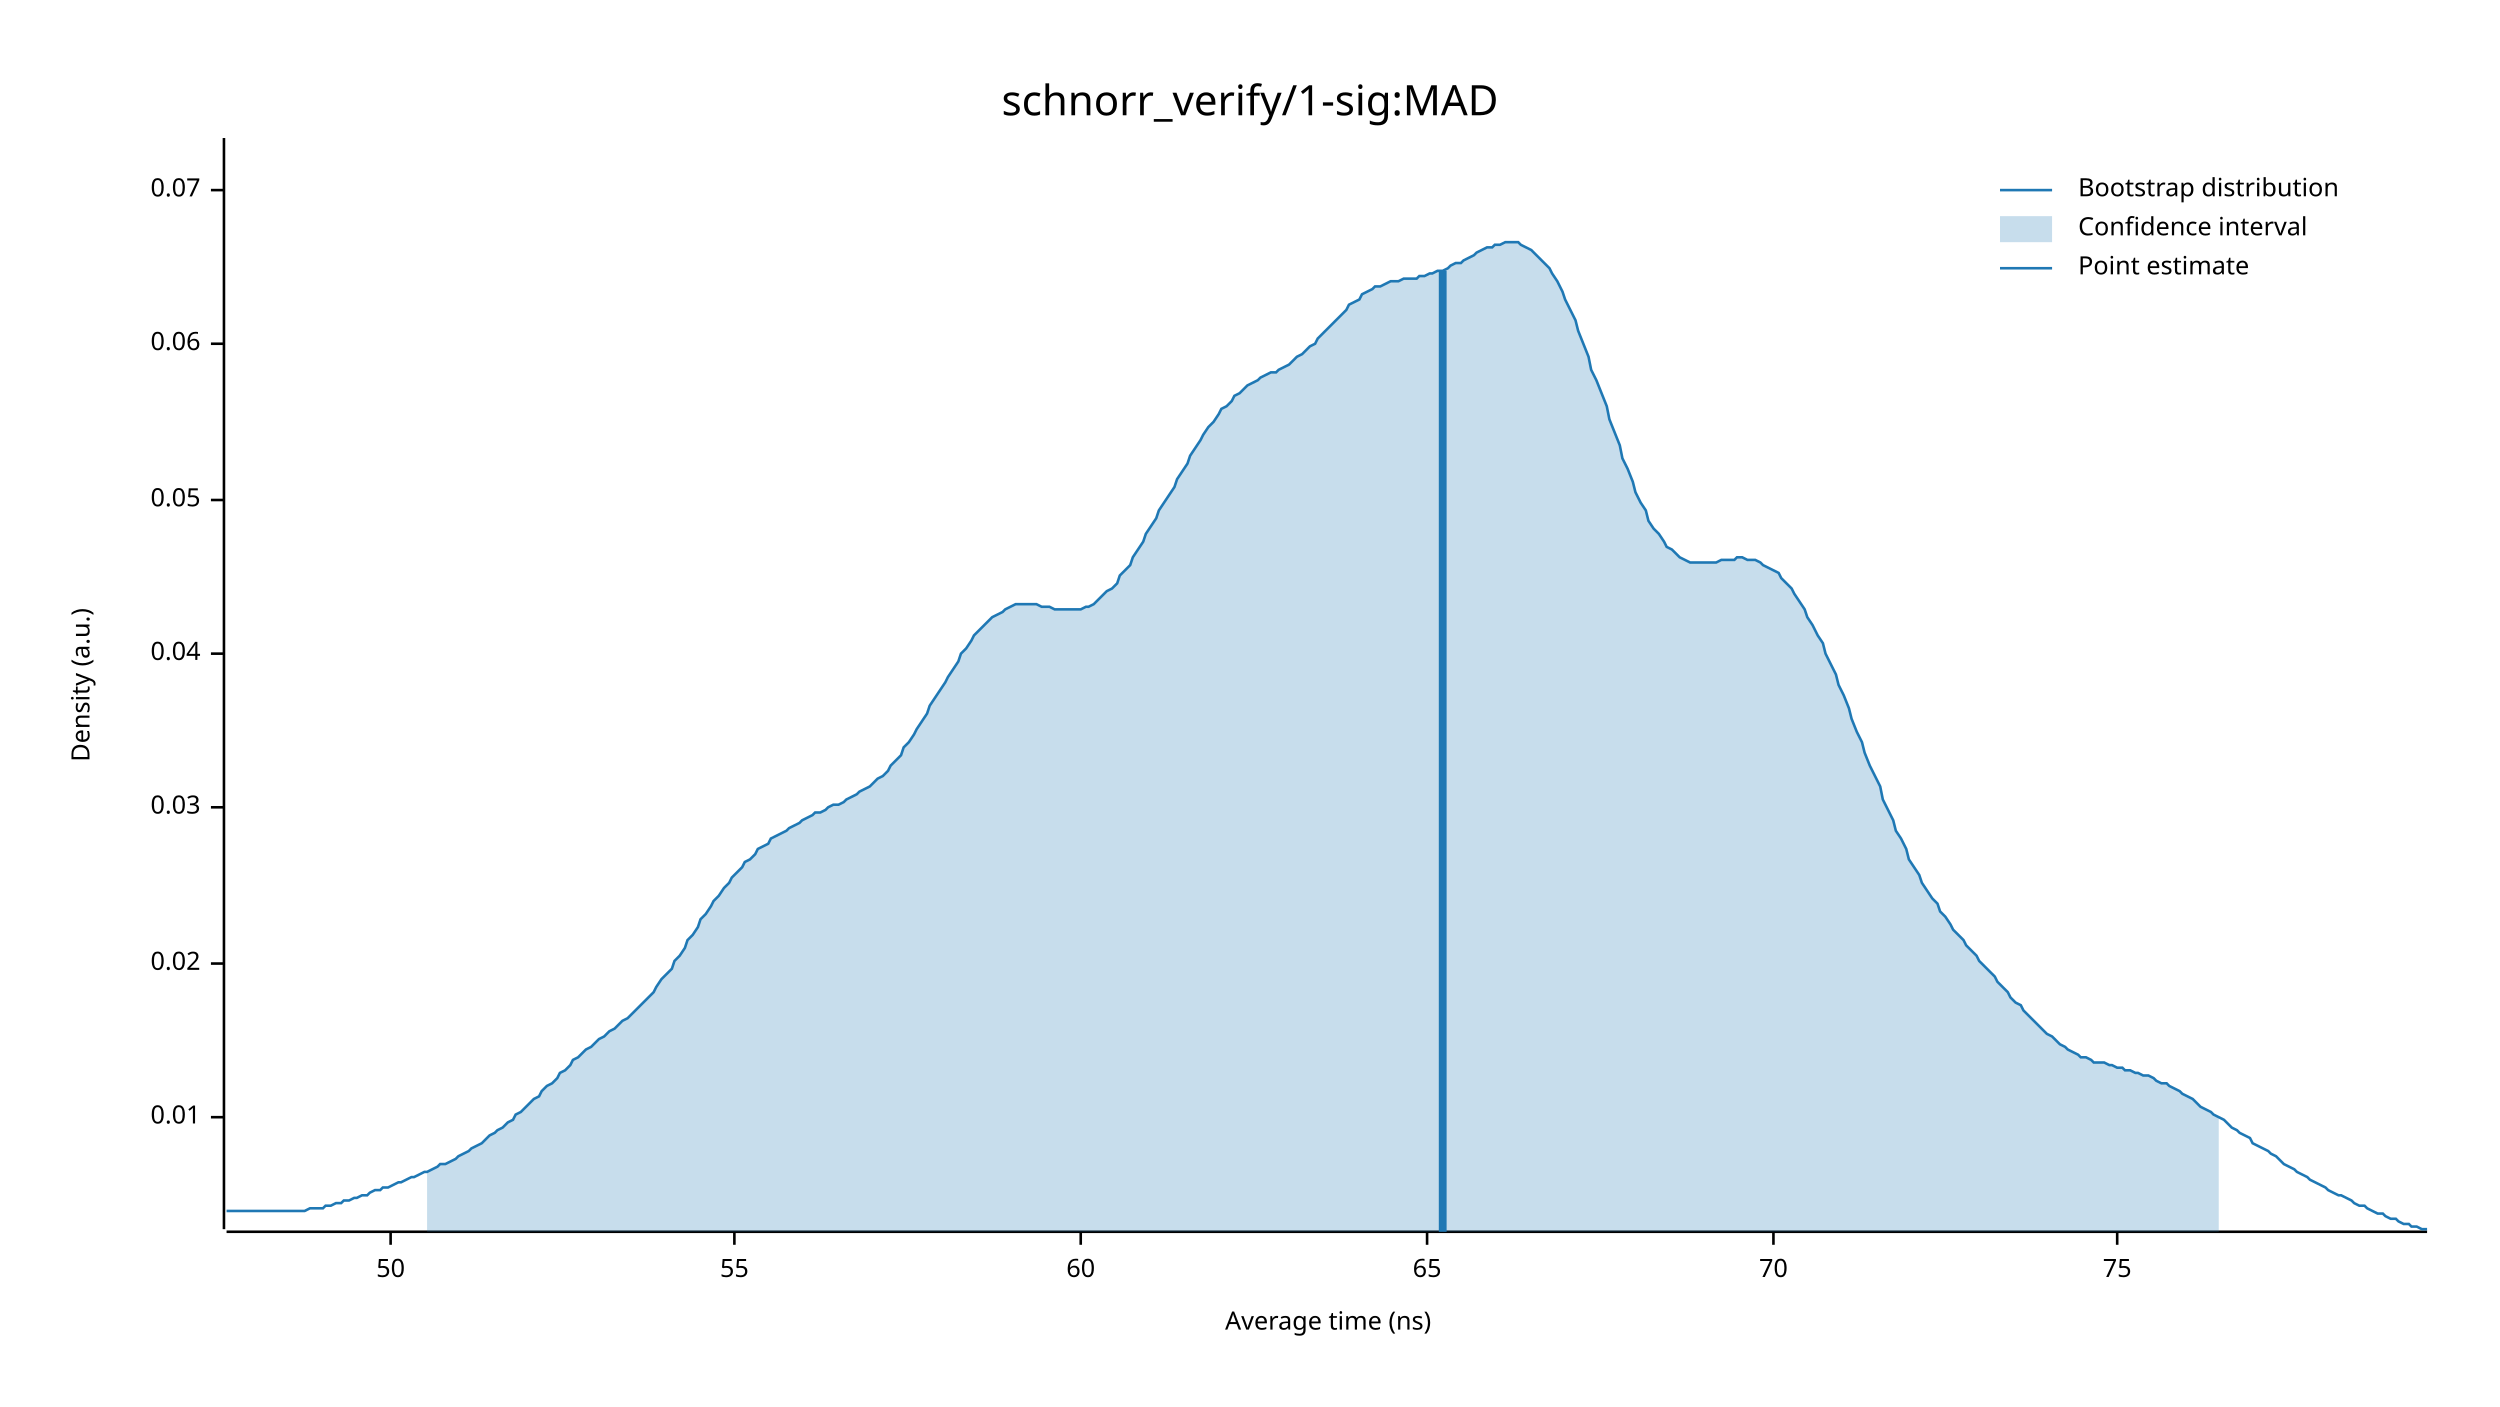
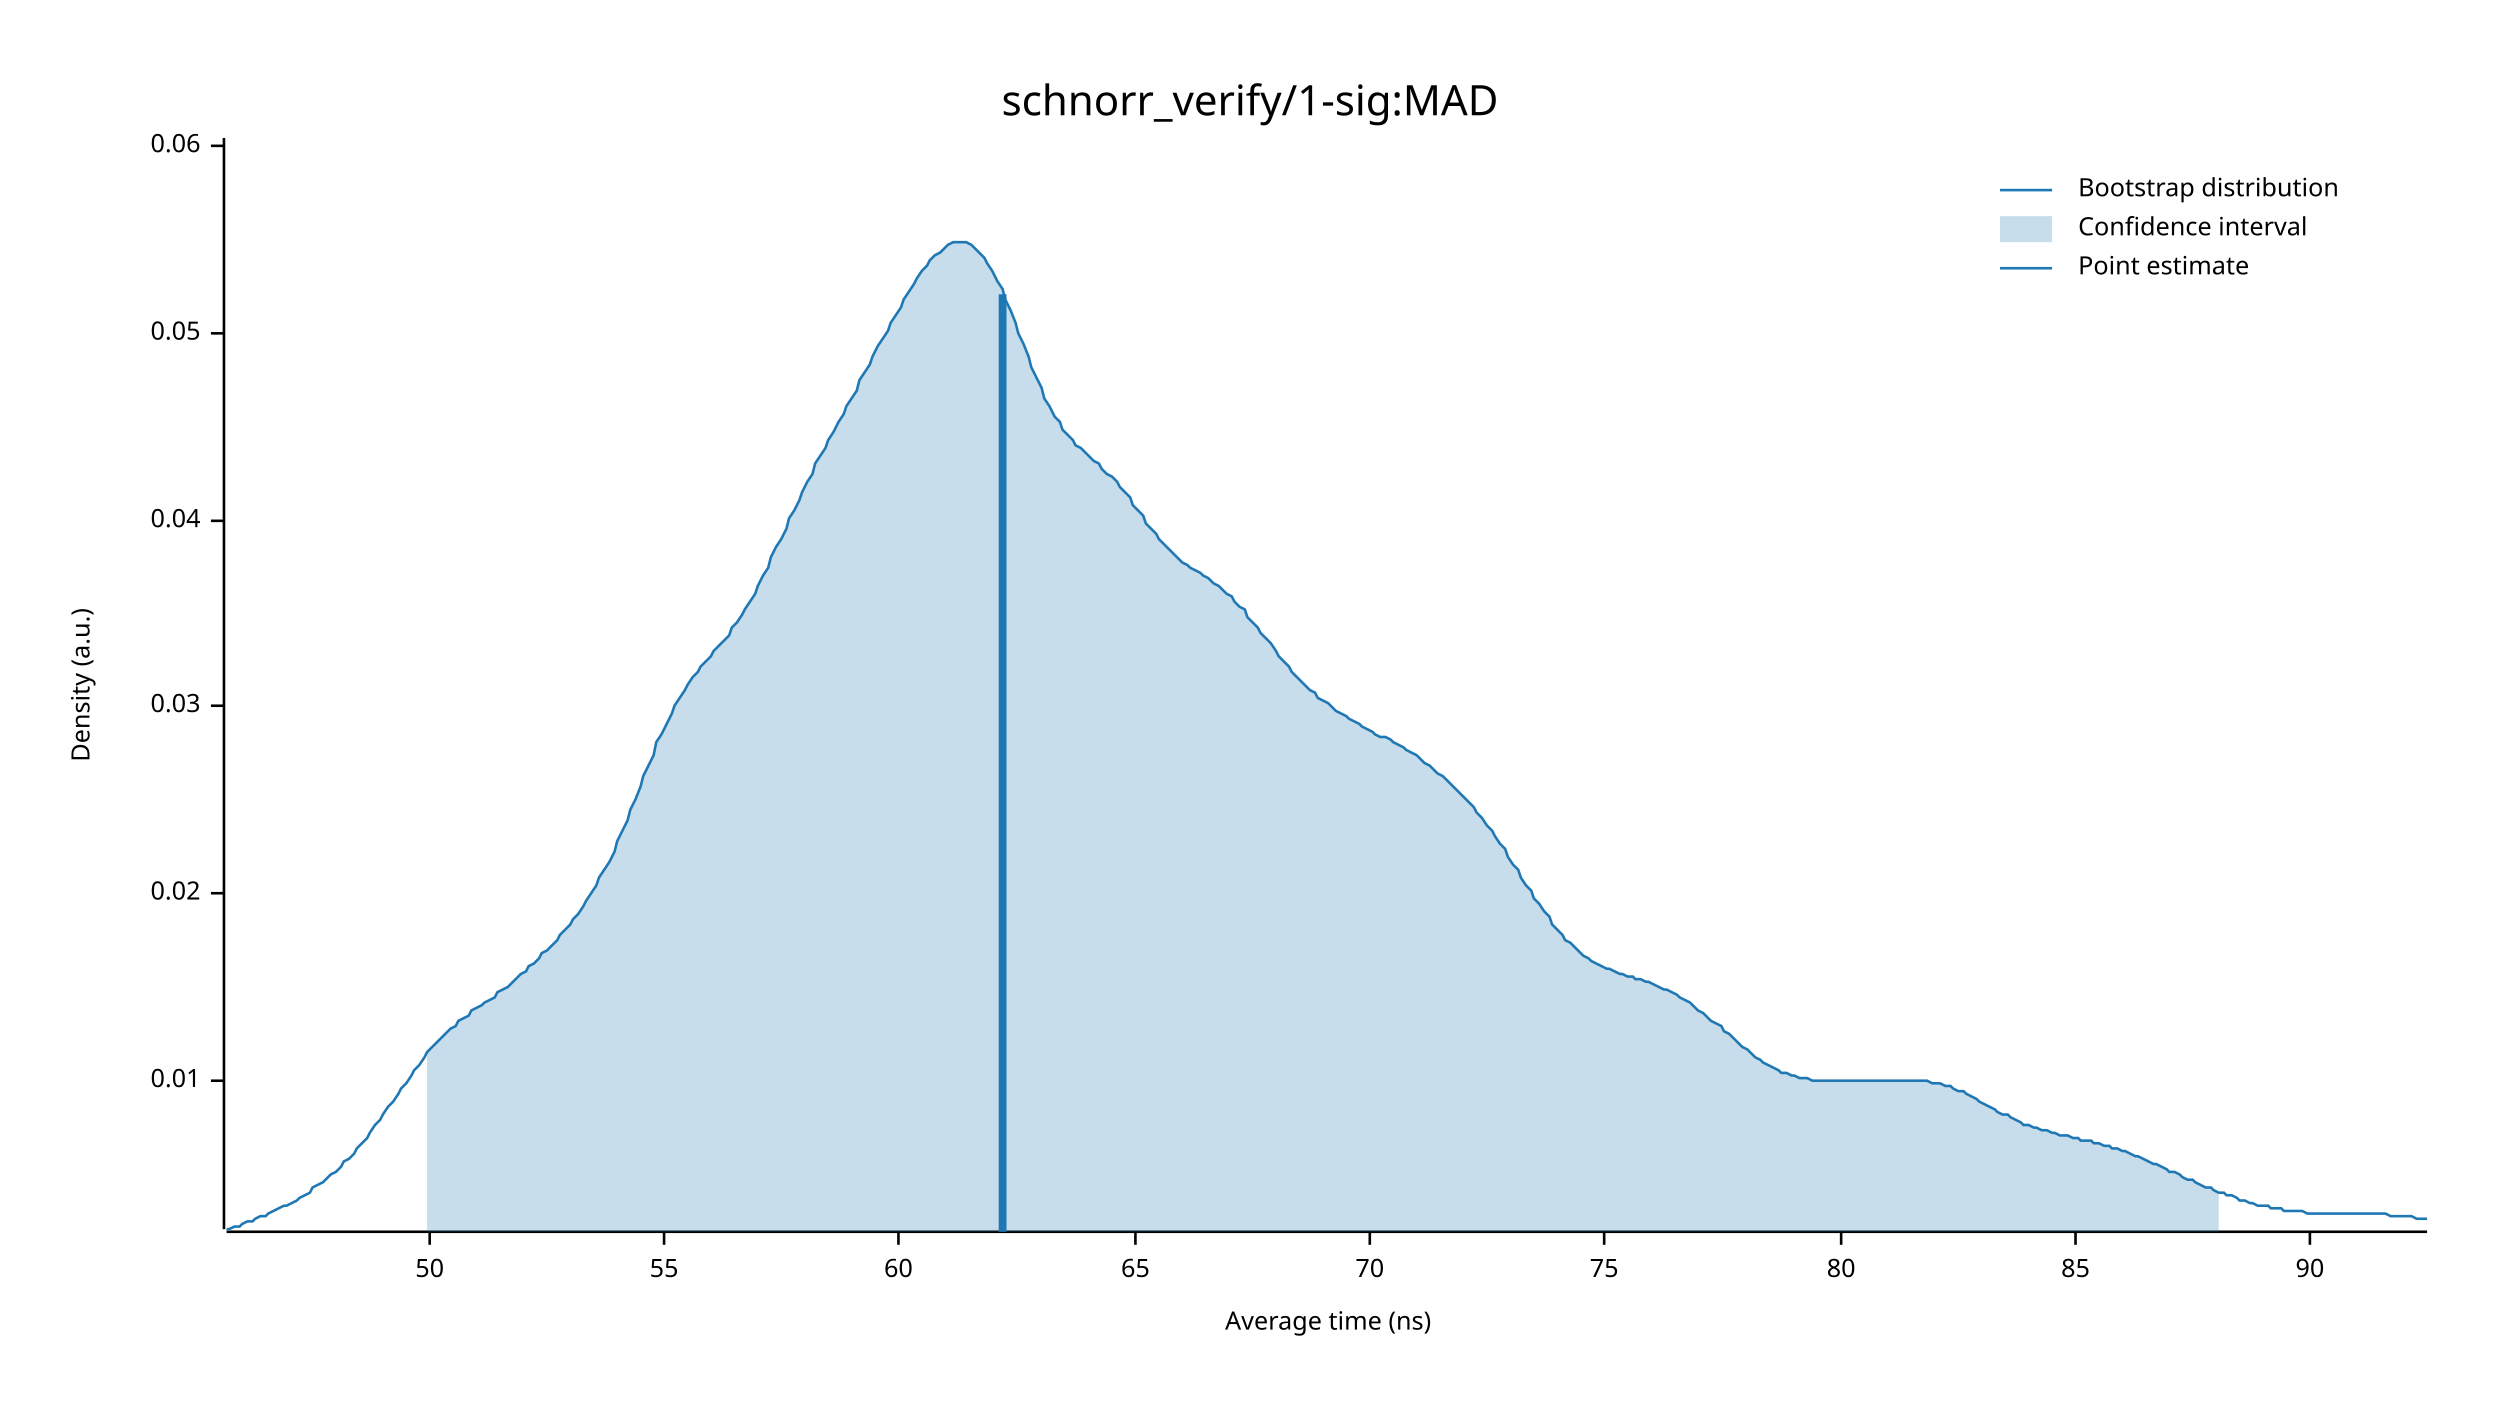
<svg xmlns="http://www.w3.org/2000/svg" width="960" height="540" viewBox="0 0 960 540">
  <text x="480" y="32" dy="0.76em" text-anchor="middle" font-family="sans-serif" font-size="16.129" opacity="1" fill="#000000">
schnorr_verify/1-sig:MAD
</text>
  <text x="27" y="263" dy="0.76em" text-anchor="middle" font-family="sans-serif" font-size="9.677" opacity="1" fill="#000000" transform="rotate(270, 27, 263)">
Density (a.u.)
</text>
  <text x="510" y="513" dy="-0.5ex" text-anchor="middle" font-family="sans-serif" font-size="9.677" opacity="1" fill="#000000">
Average time (ns)
</text>
  <polyline fill="none" opacity="1" stroke="#000000" stroke-width="1" points="86,53 86,472 " />
-   <text x="77" y="429" dy="0.5ex" text-anchor="end" font-family="sans-serif" font-size="9.677" opacity="1" fill="#000000">
+   <text x="77" y="415" dy="0.5ex" text-anchor="end" font-family="sans-serif" font-size="9.677" opacity="1" fill="#000000">
0.01
</text>
-   <polyline fill="none" opacity="1" stroke="#000000" stroke-width="1" points="81,429 86,429 " />
-   <text x="77" y="370" dy="0.5ex" text-anchor="end" font-family="sans-serif" font-size="9.677" opacity="1" fill="#000000">
+   <polyline fill="none" opacity="1" stroke="#000000" stroke-width="1" points="81,415 86,415 " />
+   <text x="77" y="343" dy="0.5ex" text-anchor="end" font-family="sans-serif" font-size="9.677" opacity="1" fill="#000000">
0.02
</text>
-   <polyline fill="none" opacity="1" stroke="#000000" stroke-width="1" points="81,370 86,370 " />
-   <text x="77" y="310" dy="0.5ex" text-anchor="end" font-family="sans-serif" font-size="9.677" opacity="1" fill="#000000">
+   <polyline fill="none" opacity="1" stroke="#000000" stroke-width="1" points="81,343 86,343 " />
+   <text x="77" y="271" dy="0.5ex" text-anchor="end" font-family="sans-serif" font-size="9.677" opacity="1" fill="#000000">
0.03
</text>
-   <polyline fill="none" opacity="1" stroke="#000000" stroke-width="1" points="81,310 86,310 " />
-   <text x="77" y="251" dy="0.5ex" text-anchor="end" font-family="sans-serif" font-size="9.677" opacity="1" fill="#000000">
+   <polyline fill="none" opacity="1" stroke="#000000" stroke-width="1" points="81,271 86,271 " />
+   <text x="77" y="200" dy="0.5ex" text-anchor="end" font-family="sans-serif" font-size="9.677" opacity="1" fill="#000000">
0.04
</text>
-   <polyline fill="none" opacity="1" stroke="#000000" stroke-width="1" points="81,251 86,251 " />
-   <text x="77" y="192" dy="0.5ex" text-anchor="end" font-family="sans-serif" font-size="9.677" opacity="1" fill="#000000">
+   <polyline fill="none" opacity="1" stroke="#000000" stroke-width="1" points="81,200 86,200 " />
+   <text x="77" y="128" dy="0.5ex" text-anchor="end" font-family="sans-serif" font-size="9.677" opacity="1" fill="#000000">
0.05
</text>
-   <polyline fill="none" opacity="1" stroke="#000000" stroke-width="1" points="81,192 86,192 " />
-   <text x="77" y="132" dy="0.5ex" text-anchor="end" font-family="sans-serif" font-size="9.677" opacity="1" fill="#000000">
+   <polyline fill="none" opacity="1" stroke="#000000" stroke-width="1" points="81,128 86,128 " />
+   <text x="77" y="56" dy="0.5ex" text-anchor="end" font-family="sans-serif" font-size="9.677" opacity="1" fill="#000000">
0.06
</text>
-   <polyline fill="none" opacity="1" stroke="#000000" stroke-width="1" points="81,132 86,132 " />
-   <text x="77" y="73" dy="0.5ex" text-anchor="end" font-family="sans-serif" font-size="9.677" opacity="1" fill="#000000">
- 0.07
- </text>
-   <polyline fill="none" opacity="1" stroke="#000000" stroke-width="1" points="81,73 86,73 " />
+   <polyline fill="none" opacity="1" stroke="#000000" stroke-width="1" points="81,56 86,56 " />
  <polyline fill="none" opacity="1" stroke="#000000" stroke-width="1" points="87,473 932,473 " />
-   <text x="150" y="483" dy="0.76em" text-anchor="middle" font-family="sans-serif" font-size="9.677" opacity="1" fill="#000000">
+   <text x="165" y="483" dy="0.76em" text-anchor="middle" font-family="sans-serif" font-size="9.677" opacity="1" fill="#000000">
50
</text>
-   <polyline fill="none" opacity="1" stroke="#000000" stroke-width="1" points="150,473 150,478 " />
-   <text x="282" y="483" dy="0.76em" text-anchor="middle" font-family="sans-serif" font-size="9.677" opacity="1" fill="#000000">
+   <polyline fill="none" opacity="1" stroke="#000000" stroke-width="1" points="165,473 165,478 " />
+   <text x="255" y="483" dy="0.76em" text-anchor="middle" font-family="sans-serif" font-size="9.677" opacity="1" fill="#000000">
55
</text>
-   <polyline fill="none" opacity="1" stroke="#000000" stroke-width="1" points="282,473 282,478 " />
-   <text x="415" y="483" dy="0.76em" text-anchor="middle" font-family="sans-serif" font-size="9.677" opacity="1" fill="#000000">
+   <polyline fill="none" opacity="1" stroke="#000000" stroke-width="1" points="255,473 255,478 " />
+   <text x="345" y="483" dy="0.76em" text-anchor="middle" font-family="sans-serif" font-size="9.677" opacity="1" fill="#000000">
60
</text>
-   <polyline fill="none" opacity="1" stroke="#000000" stroke-width="1" points="415,473 415,478 " />
-   <text x="548" y="483" dy="0.76em" text-anchor="middle" font-family="sans-serif" font-size="9.677" opacity="1" fill="#000000">
+   <polyline fill="none" opacity="1" stroke="#000000" stroke-width="1" points="345,473 345,478 " />
+   <text x="436" y="483" dy="0.76em" text-anchor="middle" font-family="sans-serif" font-size="9.677" opacity="1" fill="#000000">
65
</text>
-   <polyline fill="none" opacity="1" stroke="#000000" stroke-width="1" points="548,473 548,478 " />
-   <text x="681" y="483" dy="0.76em" text-anchor="middle" font-family="sans-serif" font-size="9.677" opacity="1" fill="#000000">
+   <polyline fill="none" opacity="1" stroke="#000000" stroke-width="1" points="436,473 436,478 " />
+   <text x="526" y="483" dy="0.76em" text-anchor="middle" font-family="sans-serif" font-size="9.677" opacity="1" fill="#000000">
70
</text>
-   <polyline fill="none" opacity="1" stroke="#000000" stroke-width="1" points="681,473 681,478 " />
-   <text x="813" y="483" dy="0.76em" text-anchor="middle" font-family="sans-serif" font-size="9.677" opacity="1" fill="#000000">
+   <polyline fill="none" opacity="1" stroke="#000000" stroke-width="1" points="526,473 526,478 " />
+   <text x="616" y="483" dy="0.76em" text-anchor="middle" font-family="sans-serif" font-size="9.677" opacity="1" fill="#000000">
75
</text>
-   <polyline fill="none" opacity="1" stroke="#000000" stroke-width="1" points="813,473 813,478 " />
-   <polyline fill="none" opacity="1" stroke="#1F78B4" stroke-width="1" points="87,465 88,465 90,465 92,465 93,465 95,465 97,465 98,465 100,465 102,465 103,465 105,465 107,465 109,465 110,465 112,465 114,465 115,465 117,465 119,464 120,464 122,464 124,464 125,463 127,463 129,462 131,462 132,461 134,461 136,460 137,460 139,459 141,459 142,458 144,457 146,457 147,456 149,456 151,455 153,454 154,454 156,453 158,452 159,452 161,451 163,450 164,450 166,449 168,448 169,447 171,447 173,446 175,445 176,444 178,443 180,442 181,441 183,440 185,439 186,438 188,436 190,435 191,434 193,433 195,431 197,430 198,428 200,427 202,425 203,424 205,422 207,421 208,419 210,417 212,416 214,414 215,412 217,411 219,409 220,407 222,406 224,404 225,403 227,402 229,400 230,399 232,398 234,396 236,395 237,394 239,392 241,391 242,390 244,388 246,386 247,385 249,383 251,381 252,379 254,376 256,374 258,372 259,369 261,367 263,364 264,361 266,359 268,356 269,353 271,351 273,348 274,346 276,344 278,341 280,339 281,337 283,335 285,333 286,331 288,330 290,328 291,326 293,325 295,324 296,322 298,321 300,320 302,319 303,318 305,317 307,316 308,315 310,314 312,313 313,312 315,312 317,311 318,310 320,309 322,309 324,308 325,307 327,306 329,305 330,304 332,303 334,302 335,301 337,299 339,298 341,296 342,294 344,292 346,290 347,287 349,285 351,282 352,280 354,277 356,274 357,271 359,268 361,265 363,262 364,260 366,257 368,254 369,251 371,249 373,246 374,244 376,242 378,240 379,239 381,237 383,236 385,235 386,234 388,233 390,232 391,232 393,232 395,232 396,232 398,232 400,233 401,233 403,233 405,234 407,234 408,234 410,234 412,234 413,234 415,234 417,233 418,233 420,232 422,230 423,229 425,227 427,226 429,224 430,221 432,219 434,217 435,214 437,211 439,208 440,205 442,202 444,199 445,196 447,193 449,190 451,187 452,184 454,181 456,178 457,175 459,172 461,169 462,167 464,164 466,162 468,159 469,157 471,156 473,154 474,152 476,151 478,149 479,148 481,147 483,146 484,145 486,144 488,143 490,143 491,142 493,141 495,140 496,139 498,137 500,136 501,135 503,133 505,132 506,130 508,128 510,126 512,124 513,123 515,121 517,119 518,117 520,116 522,115 523,113 525,112 527,111 528,110 530,110 532,109 534,108 535,108 537,108 539,107 540,107 542,107 544,107 545,106 547,106 549,105 550,105 552,104 554,104 556,103 557,102 559,101 561,101 562,100 564,99 566,98 567,97 569,96 571,95 573,95 574,94 576,94 578,93 579,93 581,93 583,93 584,94 586,95 588,96 589,97 591,99 593,101 595,103 596,105 598,108 600,112 601,115 603,119 605,123 606,127 608,132 610,137 611,142 613,146 615,151 617,156 618,161 620,166 622,171 623,176 625,180 627,185 628,189 630,193 632,196 633,200 635,203 637,205 639,208 640,210 642,211 644,213 645,214 647,215 649,216 650,216 652,216 654,216 655,216 657,216 659,216 661,215 662,215 664,215 666,215 667,214 669,214 671,215 672,215 674,215 676,216 677,217 679,218 681,219 683,220 684,222 686,224 688,226 689,228 691,231 693,234 694,237 696,240 698,244 700,247 701,251 703,255 705,259 706,263 708,267 710,272 711,276 713,281 715,285 716,289 718,294 720,298 722,302 723,307 725,311 727,315 728,319 730,322 732,326 733,330 735,333 737,336 738,339 740,342 742,345 744,347 745,350 747,352 749,355 750,357 752,359 754,361 755,363 757,365 759,367 760,369 762,371 764,373 766,375 767,377 769,379 771,381 772,383 774,385 776,386 777,388 779,390 781,392 782,393 784,395 786,397 788,398 789,399 791,401 793,402 794,403 796,404 798,405 799,406 801,406 803,407 804,408 806,408 808,408 810,409 811,409 813,410 815,410 816,411 818,411 820,412 821,412 823,413 825,413 827,414 828,415 830,416 832,416 833,417 835,418 837,419 838,420 840,421 842,422 843,423 845,425 847,426 849,427 850,428 852,429 854,430 855,431 857,433 859,434 860,435 862,436 864,437 865,439 867,440 869,441 871,442 872,443 874,444 876,446 877,447 879,448 881,449 882,450 884,451 886,452 887,453 889,454 891,455 893,456 894,457 896,458 898,459 899,459 901,460 903,461 904,462 906,463 908,463 909,464 911,465 913,466 915,466 916,467 918,468 920,468 921,469 923,470 925,470 926,471 928,471 930,472 932,472 " />
-   <polygon opacity="0.25" fill="#1F78B4" points="164,450 166,449 168,448 169,447 171,447 173,446 175,445 176,444 178,443 180,442 181,441 183,440 185,439 186,438 188,436 190,435 191,434 193,433 195,431 197,430 198,428 200,427 202,425 203,424 205,422 207,421 208,419 210,417 212,416 214,414 215,412 217,411 219,409 220,407 222,406 224,404 225,403 227,402 229,400 230,399 232,398 234,396 236,395 237,394 239,392 241,391 242,390 244,388 246,386 247,385 249,383 251,381 252,379 254,376 256,374 258,372 259,369 261,367 263,364 264,361 266,359 268,356 269,353 271,351 273,348 274,346 276,344 278,341 280,339 281,337 283,335 285,333 286,331 288,330 290,328 291,326 293,325 295,324 296,322 298,321 300,320 302,319 303,318 305,317 307,316 308,315 310,314 312,313 313,312 315,312 317,311 318,310 320,309 322,309 324,308 325,307 327,306 329,305 330,304 332,303 334,302 335,301 337,299 339,298 341,296 342,294 344,292 346,290 347,287 349,285 351,282 352,280 354,277 356,274 357,271 359,268 361,265 363,262 364,260 366,257 368,254 369,251 371,249 373,246 374,244 376,242 378,240 379,239 381,237 383,236 385,235 386,234 388,233 390,232 391,232 393,232 395,232 396,232 398,232 400,233 401,233 403,233 405,234 407,234 408,234 410,234 412,234 413,234 415,234 417,233 418,233 420,232 422,230 423,229 425,227 427,226 429,224 430,221 432,219 434,217 435,214 437,211 439,208 440,205 442,202 444,199 445,196 447,193 449,190 451,187 452,184 454,181 456,178 457,175 459,172 461,169 462,167 464,164 466,162 468,159 469,157 471,156 473,154 474,152 476,151 478,149 479,148 481,147 483,146 484,145 486,144 488,143 490,143 491,142 493,141 495,140 496,139 498,137 500,136 501,135 503,133 505,132 506,130 508,128 510,126 512,124 513,123 515,121 517,119 518,117 520,116 522,115 523,113 525,112 527,111 528,110 530,110 532,109 534,108 535,108 537,108 539,107 540,107 542,107 544,107 545,106 547,106 549,105 550,105 552,104 554,104 556,103 557,102 559,101 561,101 562,100 564,99 566,98 567,97 569,96 571,95 573,95 574,94 576,94 578,93 579,93 581,93 583,93 584,94 586,95 588,96 589,97 591,99 593,101 595,103 596,105 598,108 600,112 601,115 603,119 605,123 606,127 608,132 610,137 611,142 613,146 615,151 617,156 618,161 620,166 622,171 623,176 625,180 627,185 628,189 630,193 632,196 633,200 635,203 637,205 639,208 640,210 642,211 644,213 645,214 647,215 649,216 650,216 652,216 654,216 655,216 657,216 659,216 661,215 662,215 664,215 666,215 667,214 669,214 671,215 672,215 674,215 676,216 677,217 679,218 681,219 683,220 684,222 686,224 688,226 689,228 691,231 693,234 694,237 696,240 698,244 700,247 701,251 703,255 705,259 706,263 708,267 710,272 711,276 713,281 715,285 716,289 718,294 720,298 722,302 723,307 725,311 727,315 728,319 730,322 732,326 733,330 735,333 737,336 738,339 740,342 742,345 744,347 745,350 747,352 749,355 750,357 752,359 754,361 755,363 757,365 759,367 760,369 762,371 764,373 766,375 767,377 769,379 771,381 772,383 774,385 776,386 777,388 779,390 781,392 782,393 784,395 786,397 788,398 789,399 791,401 793,402 794,403 796,404 798,405 799,406 801,406 803,407 804,408 806,408 808,408 810,409 811,409 813,410 815,410 816,411 818,411 820,412 821,412 823,413 825,413 827,414 828,415 830,416 832,416 833,417 835,418 837,419 838,420 840,421 842,422 843,423 845,425 847,426 849,427 850,428 852,429 852,473 164,473 " />
-   <polyline fill="none" opacity="1" stroke="#1F78B4" stroke-width="3" points="554,473 554,104 " />
+   <polyline fill="none" opacity="1" stroke="#000000" stroke-width="1" points="616,473 616,478 " />
+   <text x="707" y="483" dy="0.76em" text-anchor="middle" font-family="sans-serif" font-size="9.677" opacity="1" fill="#000000">
+ 80
+ </text>
+   <polyline fill="none" opacity="1" stroke="#000000" stroke-width="1" points="707,473 707,478 " />
+   <text x="797" y="483" dy="0.76em" text-anchor="middle" font-family="sans-serif" font-size="9.677" opacity="1" fill="#000000">
+ 85
+ </text>
+   <polyline fill="none" opacity="1" stroke="#000000" stroke-width="1" points="797,473 797,478 " />
+   <text x="887" y="483" dy="0.76em" text-anchor="middle" font-family="sans-serif" font-size="9.677" opacity="1" fill="#000000">
+ 90
+ </text>
+   <polyline fill="none" opacity="1" stroke="#000000" stroke-width="1" points="887,473 887,478 " />
+   <polyline fill="none" opacity="1" stroke="#1F78B4" stroke-width="1" points="87,472 88,472 90,471 92,471 93,470 95,469 97,469 98,468 100,467 102,467 103,466 105,465 107,464 109,463 110,463 112,462 114,461 115,460 117,459 119,458 120,456 122,455 124,454 125,453 127,451 129,450 131,448 132,446 134,445 136,443 137,441 139,439 141,437 142,435 144,432 146,430 147,428 149,425 151,423 153,420 154,418 156,416 158,413 159,411 161,409 163,406 164,404 166,402 168,400 169,399 171,397 173,395 175,394 176,392 178,391 180,390 181,388 183,387 185,386 186,385 188,384 190,383 191,381 193,380 195,379 197,377 198,376 200,374 202,373 203,371 205,370 207,368 208,366 210,365 212,363 214,361 215,359 217,357 219,355 220,353 222,351 224,348 225,346 227,343 229,340 230,337 232,334 234,331 236,327 237,323 239,319 241,315 242,311 244,307 246,302 247,298 249,294 251,290 252,285 254,282 256,278 258,274 259,271 261,268 263,265 264,263 266,260 268,258 269,256 271,254 273,252 274,250 276,248 278,246 280,244 281,241 283,239 285,236 286,234 288,231 290,228 291,225 293,221 295,218 296,214 298,210 300,207 302,203 303,199 305,196 307,192 308,189 310,185 312,182 313,178 315,175 317,172 318,169 320,166 322,162 324,159 325,156 327,153 329,150 330,146 332,143 334,140 335,137 337,133 339,130 341,127 342,124 344,121 346,118 347,115 349,112 351,109 352,107 354,104 356,102 357,100 359,98 361,97 363,95 364,94 366,93 368,93 369,93 371,93 373,94 374,95 376,97 378,99 379,101 381,104 383,108 385,111 386,115 388,119 390,124 391,128 393,132 395,137 396,141 398,145 400,149 401,153 403,156 405,160 407,162 408,165 410,167 412,169 413,171 415,172 417,174 418,175 420,177 422,178 423,180 425,182 427,183 429,185 430,187 432,189 434,191 435,194 437,196 439,198 440,201 442,203 444,205 445,207 447,209 449,211 451,213 452,214 454,216 456,217 457,218 459,219 461,220 462,221 464,222 466,224 468,225 469,226 471,228 473,229 474,231 476,233 478,234 479,237 481,239 483,241 484,243 486,245 488,247 490,250 491,252 493,254 495,256 496,258 498,260 500,262 501,263 503,265 505,266 506,268 508,269 510,270 512,272 513,273 515,274 517,275 518,276 520,277 522,278 523,279 525,280 527,281 528,282 530,283 532,283 534,284 535,285 537,286 539,287 540,288 542,289 544,290 545,291 547,293 549,294 550,295 552,297 554,298 556,300 557,301 559,303 561,305 562,306 564,308 566,310 567,312 569,314 571,317 573,319 574,321 576,324 578,326 579,329 581,332 583,334 584,337 586,340 588,342 589,345 591,347 593,350 595,352 596,355 598,357 600,359 601,361 603,362 605,364 606,365 608,367 610,368 611,369 613,370 615,371 617,372 618,372 620,373 622,374 623,374 625,375 627,375 628,376 630,376 632,377 633,377 635,378 637,379 639,380 640,380 642,381 644,382 645,383 647,384 649,385 650,386 652,388 654,389 655,390 657,392 659,393 661,394 662,396 664,397 666,399 667,400 669,402 671,403 672,404 674,406 676,407 677,408 679,409 681,410 683,411 684,412 686,412 688,413 689,413 691,414 693,414 694,414 696,415 698,415 700,415 701,415 703,415 705,415 706,415 708,415 710,415 711,415 713,415 715,415 716,415 718,415 720,415 722,415 723,415 725,415 727,415 728,415 730,415 732,415 733,415 735,415 737,415 738,415 740,415 742,416 744,416 745,416 747,417 749,417 750,418 752,419 754,419 755,420 757,421 759,422 760,423 762,424 764,425 766,426 767,427 769,428 771,428 772,429 774,430 776,431 777,432 779,432 781,433 782,433 784,434 786,434 788,435 789,435 791,436 793,436 794,436 796,437 798,437 799,438 801,438 803,438 804,439 806,439 808,440 810,440 811,441 813,441 815,442 816,442 818,443 820,444 821,444 823,445 825,446 827,447 828,447 830,448 832,449 833,450 835,450 837,451 838,452 840,453 842,453 843,454 845,455 847,456 849,456 850,457 852,458 854,458 855,459 857,459 859,460 860,461 862,461 864,462 865,462 867,463 869,463 871,463 872,464 874,464 876,464 877,465 879,465 881,465 882,465 884,465 886,466 887,466 889,466 891,466 893,466 894,466 896,466 898,466 899,466 901,466 903,466 904,466 906,466 908,466 909,466 911,466 913,466 915,466 916,466 918,467 920,467 921,467 923,467 925,467 926,467 928,468 930,468 932,468 " />
+   <polygon opacity="0.25" fill="#1F78B4" points="164,404 166,402 168,400 169,399 171,397 173,395 175,394 176,392 178,391 180,390 181,388 183,387 185,386 186,385 188,384 190,383 191,381 193,380 195,379 197,377 198,376 200,374 202,373 203,371 205,370 207,368 208,366 210,365 212,363 214,361 215,359 217,357 219,355 220,353 222,351 224,348 225,346 227,343 229,340 230,337 232,334 234,331 236,327 237,323 239,319 241,315 242,311 244,307 246,302 247,298 249,294 251,290 252,285 254,282 256,278 258,274 259,271 261,268 263,265 264,263 266,260 268,258 269,256 271,254 273,252 274,250 276,248 278,246 280,244 281,241 283,239 285,236 286,234 288,231 290,228 291,225 293,221 295,218 296,214 298,210 300,207 302,203 303,199 305,196 307,192 308,189 310,185 312,182 313,178 315,175 317,172 318,169 320,166 322,162 324,159 325,156 327,153 329,150 330,146 332,143 334,140 335,137 337,133 339,130 341,127 342,124 344,121 346,118 347,115 349,112 351,109 352,107 354,104 356,102 357,100 359,98 361,97 363,95 364,94 366,93 368,93 369,93 371,93 373,94 374,95 376,97 378,99 379,101 381,104 383,108 385,111 386,115 388,119 390,124 391,128 393,132 395,137 396,141 398,145 400,149 401,153 403,156 405,160 407,162 408,165 410,167 412,169 413,171 415,172 417,174 418,175 420,177 422,178 423,180 425,182 427,183 429,185 430,187 432,189 434,191 435,194 437,196 439,198 440,201 442,203 444,205 445,207 447,209 449,211 451,213 452,214 454,216 456,217 457,218 459,219 461,220 462,221 464,222 466,224 468,225 469,226 471,228 473,229 474,231 476,233 478,234 479,237 481,239 483,241 484,243 486,245 488,247 490,250 491,252 493,254 495,256 496,258 498,260 500,262 501,263 503,265 505,266 506,268 508,269 510,270 512,272 513,273 515,274 517,275 518,276 520,277 522,278 523,279 525,280 527,281 528,282 530,283 532,283 534,284 535,285 537,286 539,287 540,288 542,289 544,290 545,291 547,293 549,294 550,295 552,297 554,298 556,300 557,301 559,303 561,305 562,306 564,308 566,310 567,312 569,314 571,317 573,319 574,321 576,324 578,326 579,329 581,332 583,334 584,337 586,340 588,342 589,345 591,347 593,350 595,352 596,355 598,357 600,359 601,361 603,362 605,364 606,365 608,367 610,368 611,369 613,370 615,371 617,372 618,372 620,373 622,374 623,374 625,375 627,375 628,376 630,376 632,377 633,377 635,378 637,379 639,380 640,380 642,381 644,382 645,383 647,384 649,385 650,386 652,388 654,389 655,390 657,392 659,393 661,394 662,396 664,397 666,399 667,400 669,402 671,403 672,404 674,406 676,407 677,408 679,409 681,410 683,411 684,412 686,412 688,413 689,413 691,414 693,414 694,414 696,415 698,415 700,415 701,415 703,415 705,415 706,415 708,415 710,415 711,415 713,415 715,415 716,415 718,415 720,415 722,415 723,415 725,415 727,415 728,415 730,415 732,415 733,415 735,415 737,415 738,415 740,415 742,416 744,416 745,416 747,417 749,417 750,418 752,419 754,419 755,420 757,421 759,422 760,423 762,424 764,425 766,426 767,427 769,428 771,428 772,429 774,430 776,431 777,432 779,432 781,433 782,433 784,434 786,434 788,435 789,435 791,436 793,436 794,436 796,437 798,437 799,438 801,438 803,438 804,439 806,439 808,440 810,440 811,441 813,441 815,442 816,442 818,443 820,444 821,444 823,445 825,446 827,447 828,447 830,448 832,449 833,450 835,450 837,451 838,452 840,453 842,453 843,454 845,455 847,456 849,456 850,457 852,458 852,473 164,473 " />
+   <polyline fill="none" opacity="1" stroke="#1F78B4" stroke-width="3" points="385,473 385,113 " />
  <text x="798" y="68" dy="0.76em" text-anchor="start" font-family="sans-serif" font-size="9.677" opacity="1" fill="#000000">
Bootstrap distribution
</text>
  <text x="798" y="83" dy="0.76em" text-anchor="start" font-family="sans-serif" font-size="9.677" opacity="1" fill="#000000">
Confidence interval
</text>
  <text x="798" y="98" dy="0.76em" text-anchor="start" font-family="sans-serif" font-size="9.677" opacity="1" fill="#000000">
Point estimate
</text>
  <polyline fill="none" opacity="1" stroke="#1F78B4" stroke-width="1" points="768,73 788,73 " />
  <rect x="768" y="83" width="20" height="10" opacity="0.25" fill="#1F78B4" stroke="none" />
  <polyline fill="none" opacity="1" stroke="#1F78B4" stroke-width="1" points="768,103 788,103 " />
</svg>
